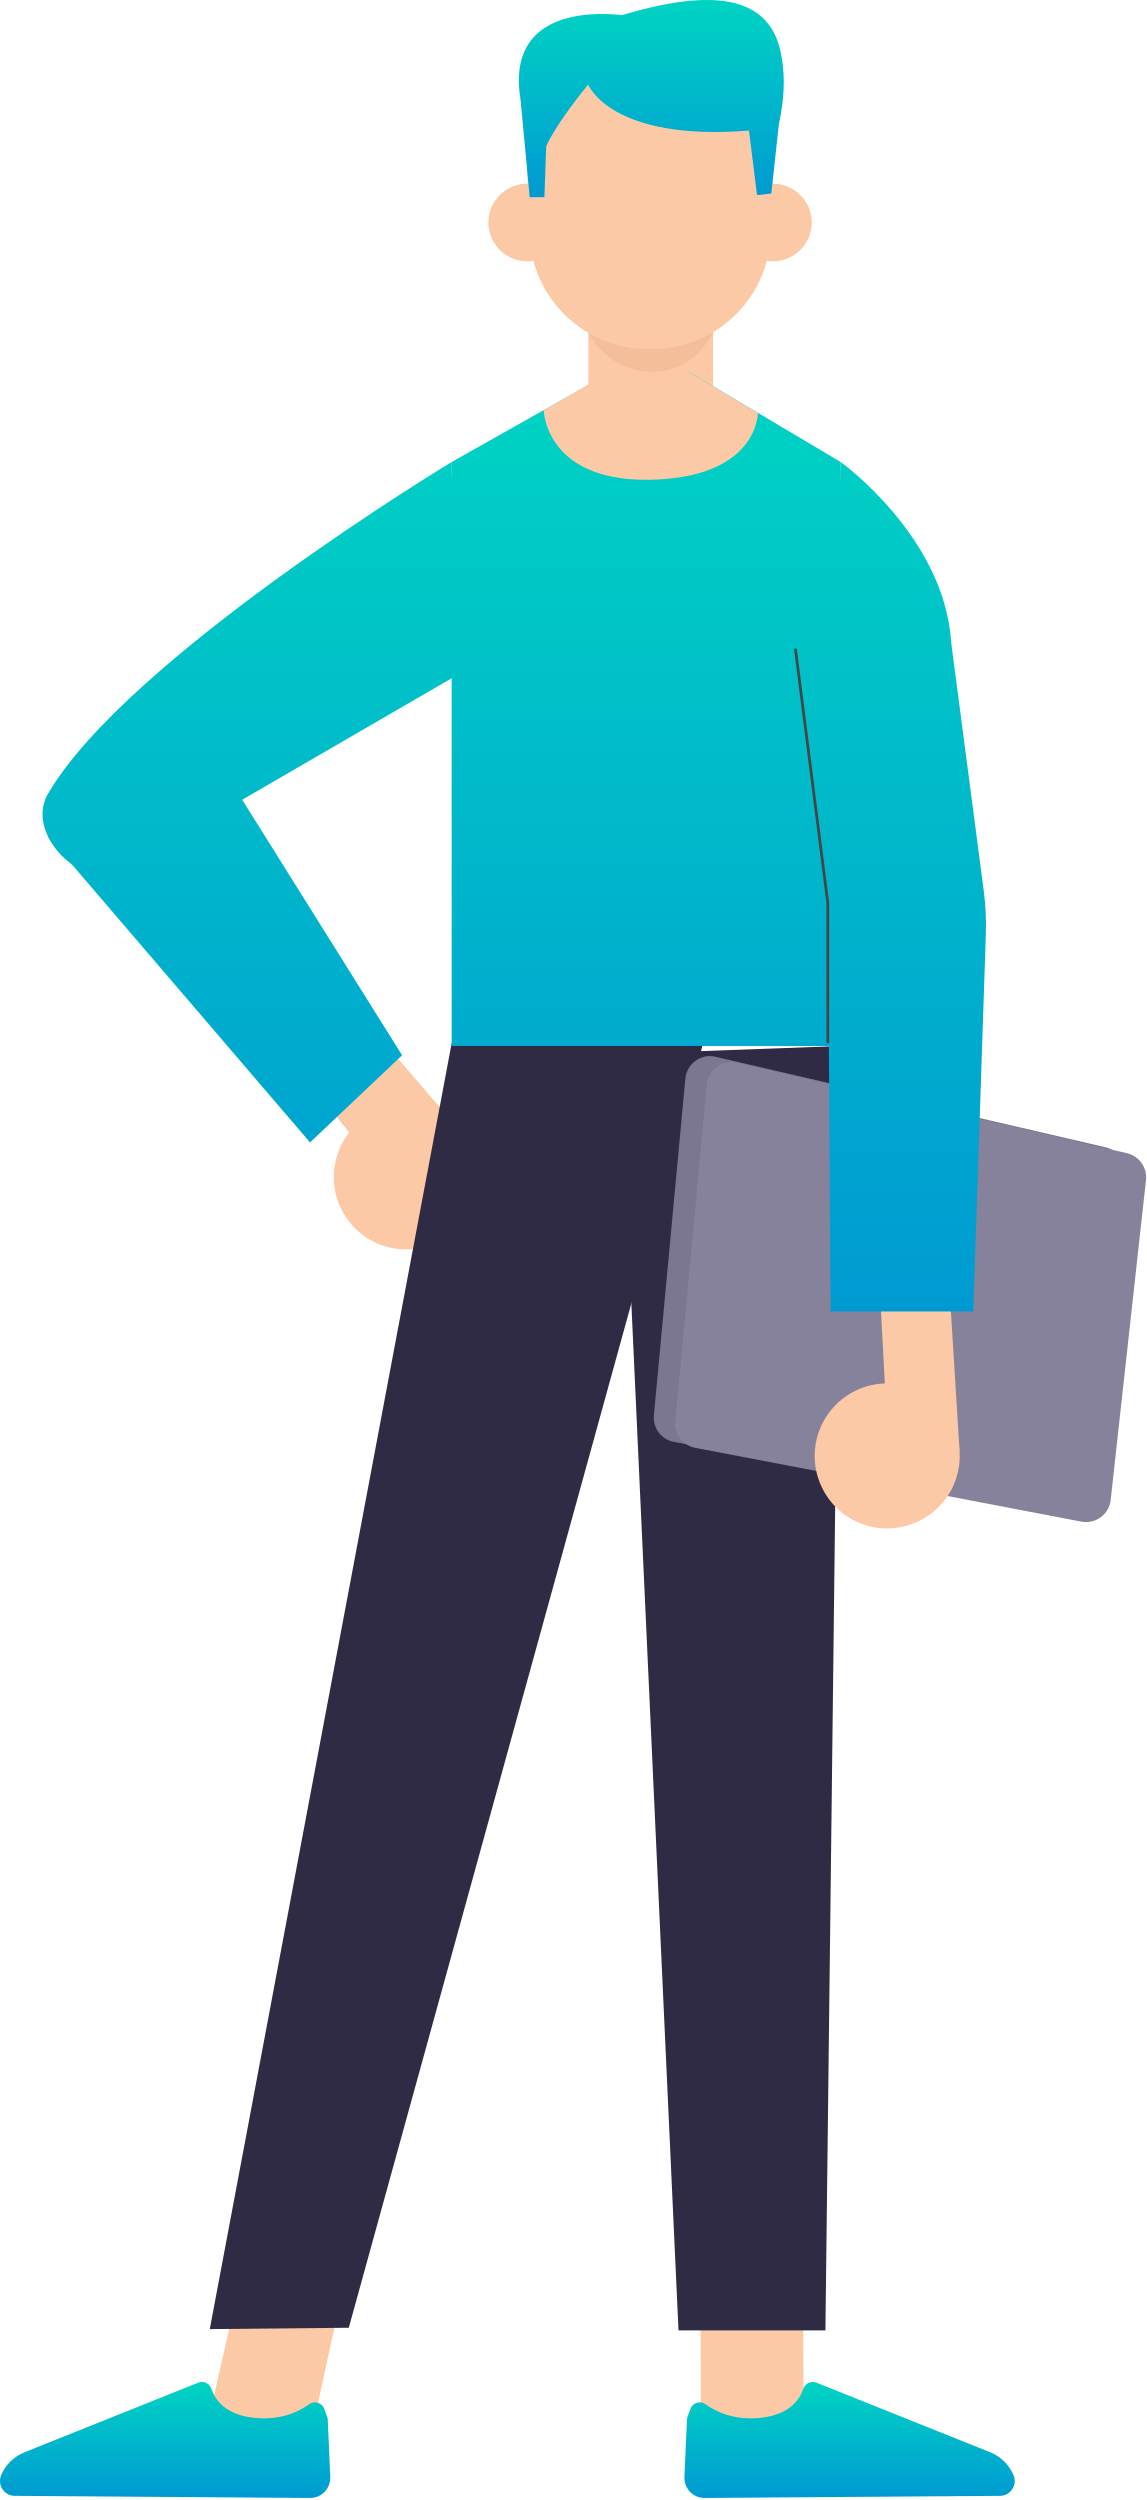
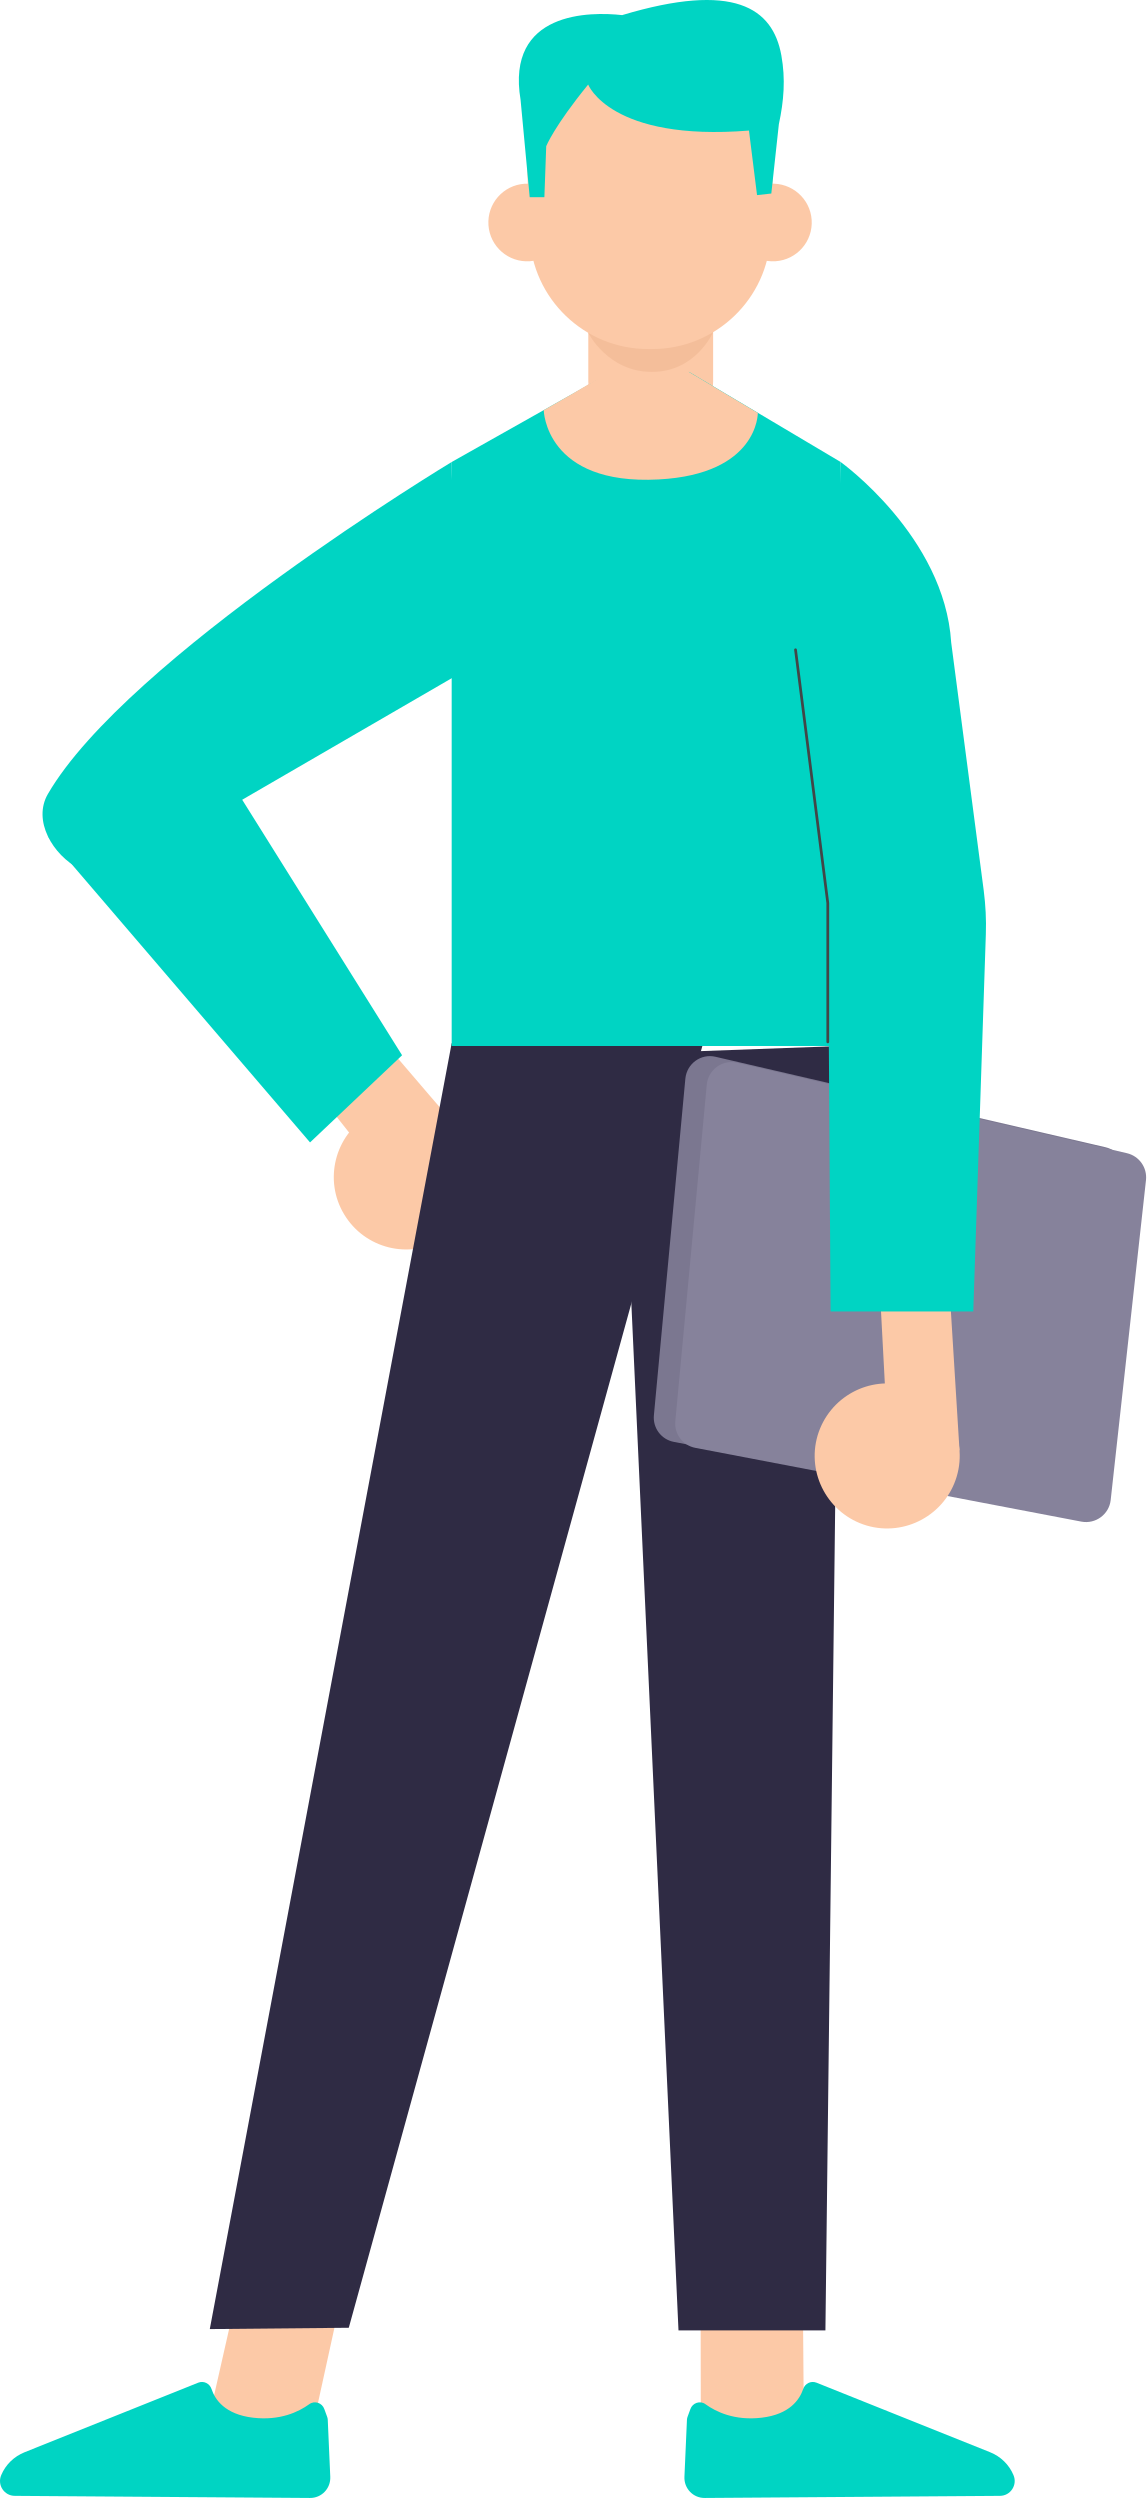
<svg xmlns="http://www.w3.org/2000/svg" width="320" height="698" viewBox="0 0 320 698" fill="none">
-   <path d="M102.994 311.282C112.557 305.522 125 308.586 130.761 318.187C136.521 327.75 133.456 340.193 123.856 345.954C114.292 351.714 101.849 348.649 96.089 339.049C90.329 329.522 93.43 317.079 102.994 311.282Z" fill="#FCC9A7" />
+   <path d="M102.995 311.282C112.558 305.522 125.001 308.586 130.762 318.187C136.522 327.75 133.457 340.193 123.857 345.954C114.293 351.714 101.85 348.649 96.09 339.049C90.33 329.522 93.431 317.079 102.995 311.282Z" fill="#FCC9A7" />
  <path d="M125.925 312.721C125.26 312.204 89.74 270.479 89.74 270.479L75.228 288.055L107.279 328.635L125.925 312.721Z" fill="#FCC9A7" />
  <path d="M95.979 638.021L86.933 679.339L58.353 675.056L67.585 634.292L95.979 638.021Z" fill="#FCC9A7" />
  <path d="M224.105 634.329L224.437 676.644L195.674 678.786L195.6 636.988L224.105 634.329Z" fill="#FCC9A7" />
-   <path d="M90.551 672.621C89.96 670.886 87.855 670.147 86.341 671.255C83.387 673.396 78.181 675.907 70.649 675.021C62.821 674.098 60.015 669.963 59.055 667.009C58.538 665.458 56.876 664.645 55.362 665.236L6.881 684.658C3.927 685.84 1.564 688.129 0.345 691.046C-0.836 693.779 1.158 696.843 4.149 696.843L86.526 697.434C89.775 697.471 92.36 694.776 92.212 691.526L91.511 675.612C91.511 675.353 91.437 675.095 91.363 674.837L90.551 672.621Z" fill="url(#paint0_linear_365_52)" />
-   <path d="M192.756 672.621C193.347 670.886 195.489 670.147 196.966 671.255C199.92 673.396 205.126 675.907 212.658 675.021C220.486 674.098 223.256 669.963 224.253 667.009C224.77 665.458 226.431 664.645 227.945 665.236L276.426 684.658C279.38 685.84 281.743 688.129 282.962 691.046C284.143 693.779 282.149 696.843 279.159 696.843L196.781 697.434C193.532 697.471 190.947 694.776 191.095 691.526L191.796 675.612C191.796 675.353 191.87 675.095 191.944 674.837L192.756 672.621Z" fill="url(#paint1_linear_365_52)" />
+   <path d="M90.551 672.621C89.96 670.886 87.855 670.147 86.341 671.255C83.387 673.396 78.181 675.907 70.649 675.021C62.821 674.098 60.015 669.963 59.055 667.009C58.538 665.458 56.876 664.645 55.362 665.236L6.881 684.658C3.927 685.84 1.564 688.129 0.345 691.046C-0.836 693.779 1.158 696.843 4.149 696.843L86.526 697.434C89.775 697.471 92.36 694.776 92.212 691.526L91.511 675.612C91.511 675.353 91.437 675.095 91.363 674.837L90.551 672.621Z" fill="#00D4C3" />
+   <path d="M192.755 672.621C193.346 670.886 195.488 670.147 196.965 671.255C199.919 673.396 205.125 675.907 212.657 675.021C220.485 674.098 223.255 669.963 224.252 667.009C224.769 665.458 226.43 664.645 227.944 665.236L276.425 684.658C279.379 685.84 281.742 688.129 282.961 691.046C284.142 693.779 282.148 696.843 279.158 696.843L196.78 697.434C193.531 697.471 190.946 694.776 191.094 691.526L191.795 675.612C191.795 675.353 191.869 675.095 191.943 674.837L192.755 672.621Z" fill="#00D4C3" />
  <path d="M185.37 120.274H178.023C170.416 120.274 164.25 114.107 164.25 106.501V78.882H199.106V106.501C199.143 114.107 192.977 120.274 185.37 120.274Z" fill="#FCC9A7" />
  <path d="M164.25 92.949C164.25 92.949 169.678 103.842 182.01 103.842C194.343 103.842 199.106 92.728 199.106 92.728L164.25 92.949Z" fill="#F4BE9A" />
-   <path d="M182.085 97.453H180.94C163.179 97.453 148.557 83.422 147.856 65.661L147.228 47.975C146.49 29.18 161.518 13.562 180.312 13.562H182.712C196.928 13.562 216.534 29.18 215.796 47.975L215.168 65.661C214.467 83.422 199.845 97.453 182.085 97.453Z" fill="#FCC9A7" />
-   <path d="M158.012 61.381C158.418 67.362 153.913 72.532 147.931 72.938C141.95 73.344 136.78 68.839 136.374 62.858C135.968 56.876 140.473 51.707 146.454 51.3C152.436 50.931 157.605 55.436 158.012 61.381Z" fill="#FCC9A7" />
+   <path d="M182.086 97.453H180.941C163.18 97.453 148.558 83.422 147.857 65.661L147.229 47.975C146.491 29.18 161.519 13.562 180.313 13.562H182.713C196.929 13.562 216.535 29.18 215.797 47.975L215.169 65.661C214.468 83.422 199.846 97.453 182.086 97.453Z" fill="#FCC9A7" />
+   <path d="M158.012 61.381C158.419 67.362 153.914 72.532 147.932 72.938C141.951 73.344 136.781 68.839 136.375 62.858C135.969 56.876 140.474 51.707 146.455 51.3C152.437 50.931 157.606 55.436 158.012 61.381Z" fill="#FCC9A7" />
  <path d="M226.616 61.381C227.022 67.362 222.517 72.532 216.536 72.938C210.554 73.344 205.385 68.839 204.979 62.858C204.572 56.876 209.077 51.707 215.059 51.3C221.041 50.931 226.21 55.436 226.616 61.381Z" fill="#FCC9A7" />
-   <path d="M126.107 291.268L58.573 650.28L97.38 649.911L196.115 291.969L126.107 291.268Z" fill="#2F2B44" />
+   <path d="M126.108 291.268L58.574 650.28L97.381 649.911L196.116 291.969L126.108 291.268Z" fill="#2F2B44" />
  <path d="M234.704 292.042L230.458 650.648H189.435L173.078 294.294L234.704 292.042Z" fill="#2F2B44" />
-   <path d="M145.345 27.89L147.893 55.066H151.991L152.508 40.813C152.508 40.813 154.65 35.348 164.213 23.606C164.213 23.606 170.453 39.557 209.112 36.456L211.365 54.475L215.353 54.032L217.457 34.684C218.86 28.148 219.34 22.055 218.159 15.483C215.759 2.19 204.94 -5.157 173.702 4.221C171.118 4.997 176.398 4.48 173.702 4.221C164.767 3.224 141.209 3.114 145.345 27.89Z" fill="url(#paint2_linear_365_52)" />
+   <path d="M145.344 27.89L147.892 55.066H151.99L152.507 40.813C152.507 40.813 154.649 35.348 164.212 23.606C164.212 23.606 170.452 39.557 209.111 36.456L211.364 54.475L215.352 54.032L217.456 34.684C218.859 28.148 219.339 22.055 218.158 15.483C215.758 2.19 204.939 -5.157 173.701 4.221C171.117 4.997 176.397 4.48 173.701 4.221C164.766 3.224 141.208 3.114 145.344 27.89Z" fill="#00D4C3" />
  <path d="M191.354 301.146L182.566 395.155C182.234 398.699 184.634 401.912 188.141 402.576L295.96 423.18C299.91 423.955 303.677 421.149 304.12 417.161L313.979 327.805C314.348 324.334 312.095 321.122 308.661 320.31L199.773 295.053C195.711 294.093 191.76 296.974 191.354 301.146Z" fill="#7B7790" />
-   <path d="M197.335 302.808L188.547 396.817C188.215 400.361 190.615 403.574 194.123 404.238L301.941 424.842C305.892 425.58 309.658 422.811 310.101 418.823L319.96 329.467C320.329 325.996 318.077 322.784 314.643 321.972L205.754 296.716C201.729 295.756 197.741 298.636 197.335 302.808Z" fill="#86829B" />
+   <path d="M197.336 302.808L188.548 396.817C188.216 400.361 190.616 403.574 194.124 404.238L301.942 424.842C305.893 425.58 309.659 422.811 310.102 418.823L319.961 329.467C320.33 325.996 318.078 322.784 314.644 321.972L205.755 296.716C201.73 295.756 197.742 298.636 197.336 302.808Z" fill="#86829B" />
  <path d="M267.896 404.958C267.822 404.109 264.351 347.763 264.351 347.763L245.188 351.234L247.735 399.272L267.896 404.958Z" fill="#FCC9A7" />
-   <path d="M192.386 103.842L166.798 106.057L126.108 128.987V292.044H234.701V128.987L192.386 103.842Z" fill="url(#paint3_linear_365_52)" />
-   <path d="M126.107 128.989C126.107 128.989 35.422 183.71 13.378 221.668C9.058 229.09 14.67 238.69 22.276 242.641C30.695 247.035 41.071 244.044 45.908 235.884L129.799 187.218C129.836 187.218 126.107 145.42 126.107 128.989Z" fill="url(#paint4_linear_365_52)" />
-   <path d="M234.702 128.989C234.702 128.989 263.724 149.777 265.571 179.39L274.654 248.623C275.171 252.685 275.392 256.746 275.245 260.845L271.737 366.152H231.896L231.157 252.168L234.702 128.989Z" fill="url(#paint5_linear_365_52)" />
-   <path d="M58.056 208.004L112.26 294.628L86.561 318.961L13.525 233.703L58.056 208.004Z" fill="url(#paint6_linear_365_52)" />
-   <path d="M253.458 387.086C264.166 390.261 270.295 401.523 267.12 412.231C263.944 422.939 252.682 429.068 241.974 425.93C231.267 422.754 225.137 411.493 228.276 400.785C231.488 390.04 242.713 383.91 253.458 387.086Z" fill="#FCC9A7" />
-   <path d="M231.12 290.898V252.127L222.11 181.418" stroke="#424647" stroke-width="0.769" stroke-miterlimit="10" stroke-linecap="round" stroke-linejoin="round" />
+   <path d="M192.387 103.842L166.799 106.057L126.109 128.987V292.044H234.702V128.987L192.387 103.842Z" fill="#00D4C3" />
+   <path d="M126.108 128.989C126.108 128.989 35.422 183.71 13.379 221.668C9.059 229.09 14.671 238.69 22.277 242.641C30.696 247.035 41.072 244.044 45.909 235.884L129.8 187.218C129.837 187.218 126.108 145.42 126.108 128.989Z" fill="#00D4C3" />
+   <path d="M234.703 128.989C234.703 128.989 263.725 149.777 265.572 179.39L274.655 248.623C275.172 252.685 275.393 256.746 275.246 260.845L271.738 366.152H231.897L231.158 252.168L234.703 128.989Z" fill="#00D4C3" />
+   <path d="M58.057 208.004L112.261 294.628L86.562 318.961L13.527 233.703L58.057 208.004Z" fill="#00D4C3" />
+   <path d="M253.457 387.086C264.165 390.261 270.294 401.523 267.119 412.231C263.943 422.939 252.681 429.068 241.974 425.93C231.266 422.754 225.136 411.493 228.275 400.785C231.487 390.04 242.712 383.91 253.457 387.086Z" fill="#FCC9A7" />
+   <path d="M231.119 290.898V252.127L222.109 181.418" stroke="#424647" stroke-width="0.769" stroke-miterlimit="10" stroke-linecap="round" stroke-linejoin="round" />
  <path d="M169.863 103.842C166.761 106.094 151.807 114.513 151.807 114.513C151.807 114.513 152.213 135.56 183.894 133.861C211.771 132.384 211.587 115.288 211.587 115.288L192.349 103.842H169.863Z" fill="#FCC9A7" />
-   <defs>
-     <linearGradient id="paint0_linear_365_52" x1="46.109" y1="665.043" x2="46.109" y2="697.434" gradientUnits="userSpaceOnUse">
-       <stop stop-color="#00D4C3" />
-       <stop offset="1" stop-color="#009AD2" />
-     </linearGradient>
-     <linearGradient id="paint1_linear_365_52" x1="237.198" y1="665.043" x2="237.198" y2="697.434" gradientUnits="userSpaceOnUse">
-       <stop stop-color="#00D4C3" />
-       <stop offset="1" stop-color="#009AD2" />
-     </linearGradient>
-     <linearGradient id="paint2_linear_365_52" x1="181.845" y1="0" x2="181.845" y2="55.066" gradientUnits="userSpaceOnUse">
-       <stop stop-color="#00D4C3" />
-       <stop offset="1" stop-color="#009AD2" />
-     </linearGradient>
-     <linearGradient id="paint3_linear_365_52" x1="143.582" y1="103.842" x2="143.582" y2="366.152" gradientUnits="userSpaceOnUse">
-       <stop stop-color="#00D4C3" />
-       <stop offset="1" stop-color="#009AD2" />
-     </linearGradient>
-     <linearGradient id="paint4_linear_365_52" x1="143.582" y1="103.842" x2="143.582" y2="366.152" gradientUnits="userSpaceOnUse">
-       <stop stop-color="#00D4C3" />
-       <stop offset="1" stop-color="#009AD2" />
-     </linearGradient>
-     <linearGradient id="paint5_linear_365_52" x1="143.582" y1="103.842" x2="143.582" y2="366.152" gradientUnits="userSpaceOnUse">
-       <stop stop-color="#00D4C3" />
-       <stop offset="1" stop-color="#009AD2" />
-     </linearGradient>
-     <linearGradient id="paint6_linear_365_52" x1="143.582" y1="103.842" x2="143.582" y2="366.152" gradientUnits="userSpaceOnUse">
-       <stop stop-color="#00D4C3" />
-       <stop offset="1" stop-color="#009AD2" />
-     </linearGradient>
-   </defs>
</svg>
